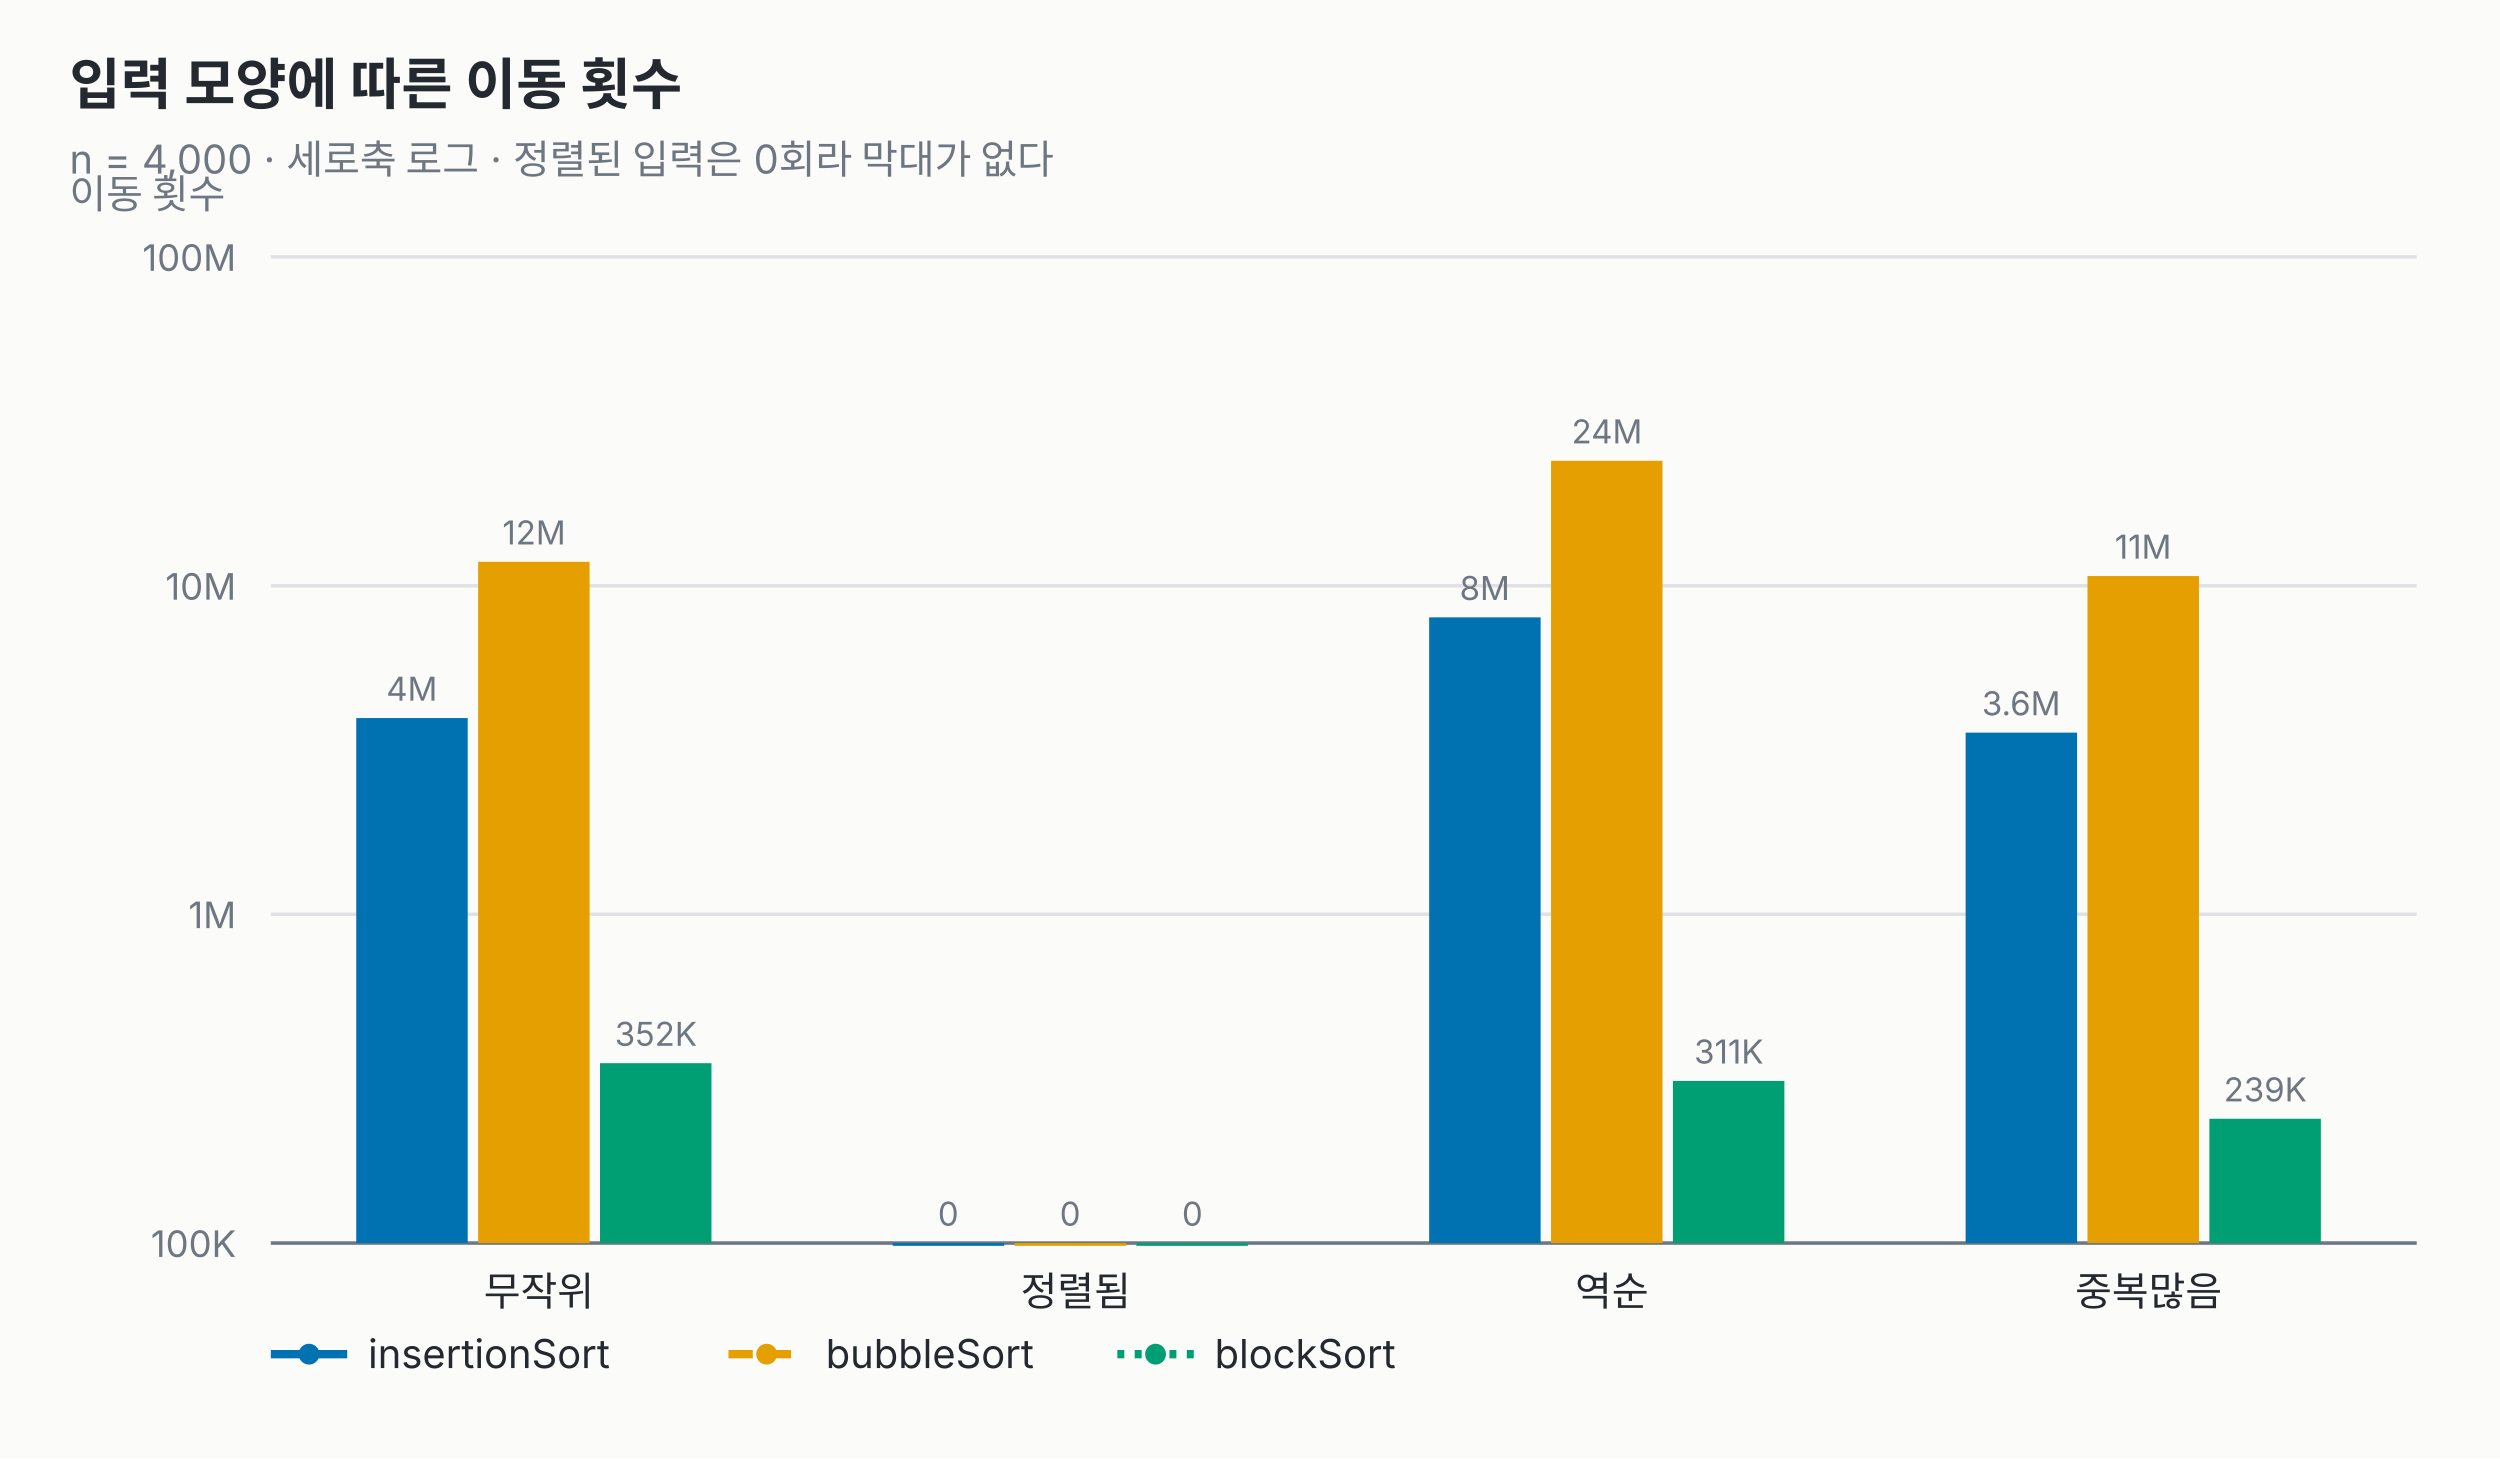
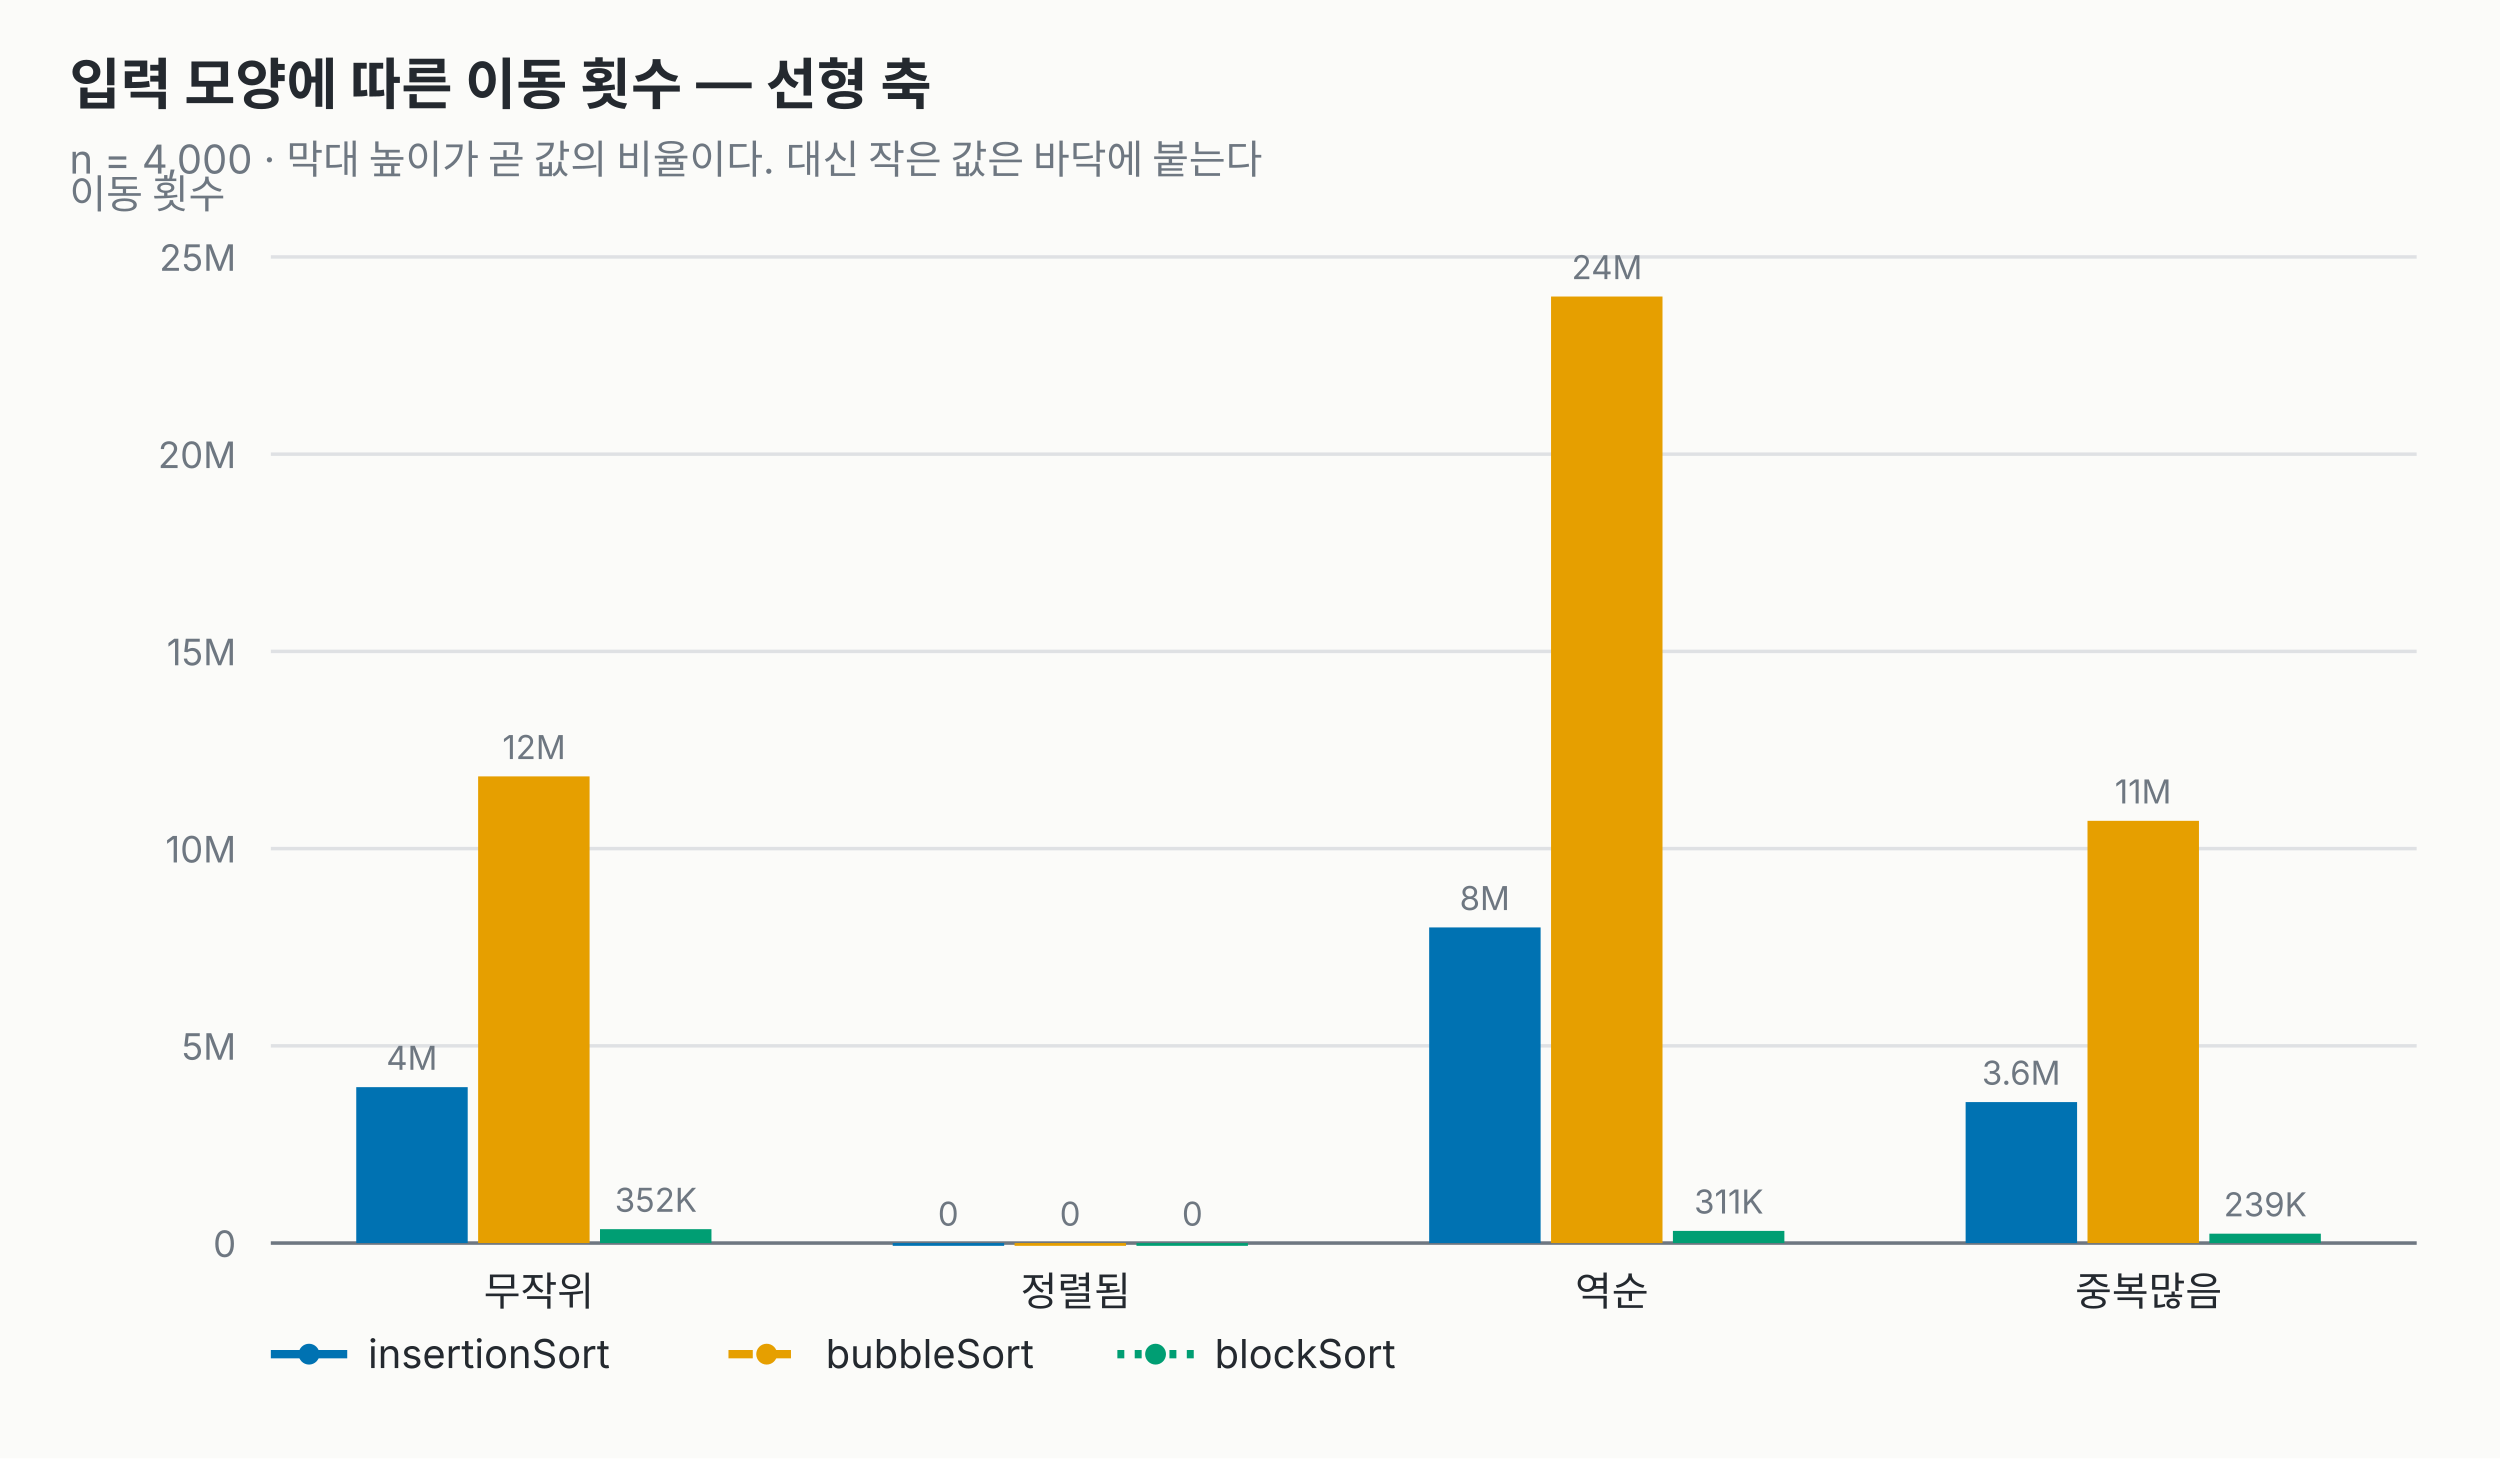
<svg xmlns="http://www.w3.org/2000/svg" width="720" height="420" viewBox="0 0 720 420" font-family="-apple-system, BlinkMacSystemFont, 'Segoe UI', 'Noto Sans KR', 'Apple SD Gothic Neo', 'Malgun Gothic', sans-serif">
  <rect width="720" height="420" fill="#fbfbf9" />
-   <text x="20.0" y="30.0" font-size="16" fill="#24292f" text-anchor="start" font-weight="600">입력 모양에 따른 이동 횟수</text>
-   <text x="20.0" y="50.0" font-size="11.5" fill="#6e7781" text-anchor="start" font-weight="400">n = 4,000 · 세로축 로그 · 정렬된 입력은 0회라 막대가 없다</text>
+   <text x="20.0" y="30.0" font-size="16" fill="#24292f" text-anchor="start" font-weight="600">입력 모양에 따른 이동 횟수 — 선형 축</text>
+   <text x="20.0" y="50.0" font-size="11.5" fill="#6e7781" text-anchor="start" font-weight="400">n = 4,000 · 막대 높이가 곧 값의 비율이다. 대신 작은 값은 바닥에 붙는다</text>
  <line x1="78.0" y1="358.0" x2="696.0" y2="358.0" stroke="#dfe1e4" stroke-width="1" stroke-dasharray="none" />
-   <text x="68.0" y="362.0" font-size="10.5" fill="#6e7781" text-anchor="end" font-weight="400">100K</text>
-   <line x1="78.0" y1="263.3" x2="696.0" y2="263.3" stroke="#dfe1e4" stroke-width="1" stroke-dasharray="none" />
-   <text x="68.0" y="267.3" font-size="10.5" fill="#6e7781" text-anchor="end" font-weight="400">1M</text>
-   <line x1="78.0" y1="168.7" x2="696.0" y2="168.7" stroke="#dfe1e4" stroke-width="1" stroke-dasharray="none" />
-   <text x="68.0" y="172.7" font-size="10.5" fill="#6e7781" text-anchor="end" font-weight="400">10M</text>
+   <text x="68.0" y="362.0" font-size="10.5" fill="#6e7781" text-anchor="end" font-weight="400">0</text>
+   <line x1="78.0" y1="301.2" x2="696.0" y2="301.2" stroke="#dfe1e4" stroke-width="1" stroke-dasharray="none" />
+   <text x="68.0" y="305.2" font-size="10.5" fill="#6e7781" text-anchor="end" font-weight="400">5M</text>
+   <line x1="78.0" y1="244.4" x2="696.0" y2="244.4" stroke="#dfe1e4" stroke-width="1" stroke-dasharray="none" />
+   <text x="68.0" y="248.4" font-size="10.5" fill="#6e7781" text-anchor="end" font-weight="400">10M</text>
+   <line x1="78.0" y1="187.6" x2="696.0" y2="187.6" stroke="#dfe1e4" stroke-width="1" stroke-dasharray="none" />
+   <text x="68.0" y="191.6" font-size="10.5" fill="#6e7781" text-anchor="end" font-weight="400">15M</text>
+   <line x1="78.0" y1="130.8" x2="696.0" y2="130.8" stroke="#dfe1e4" stroke-width="1" stroke-dasharray="none" />
+   <text x="68.0" y="134.8" font-size="10.5" fill="#6e7781" text-anchor="end" font-weight="400">20M</text>
  <line x1="78.0" y1="74.0" x2="696.0" y2="74.0" stroke="#dfe1e4" stroke-width="1" stroke-dasharray="none" />
-   <text x="68.0" y="78.0" font-size="10.5" fill="#6e7781" text-anchor="end" font-weight="400">100M</text>
+   <text x="68.0" y="78.0" font-size="10.5" fill="#6e7781" text-anchor="end" font-weight="400">25M</text>
  <line x1="78.0" y1="358.0" x2="696.0" y2="358.0" stroke="#6e7781" stroke-width="1" stroke-dasharray="none" />
  <text x="20.0" y="60.0" font-size="11.5" fill="#6e7781" text-anchor="start" font-weight="400">이동 횟수</text>
-   <rect x="102.6" y="206.8" width="32.1" height="151.2" fill="#0072B2" />
-   <text x="118.6" y="201.8" font-size="9.5" fill="#6e7781" text-anchor="middle" font-weight="400">4M</text>
-   <rect x="137.7" y="161.8" width="32.1" height="196.2" fill="#E69F00" />
-   <text x="153.8" y="156.8" font-size="9.5" fill="#6e7781" text-anchor="middle" font-weight="400">12M</text>
-   <rect x="172.8" y="306.2" width="32.1" height="51.8" fill="#009E73" />
-   <text x="188.9" y="301.2" font-size="9.5" fill="#6e7781" text-anchor="middle" font-weight="400">352K</text>
+   <rect x="102.6" y="313.1" width="32.1" height="44.9" fill="#0072B2" />
+   <text x="118.6" y="308.1" font-size="9.5" fill="#6e7781" text-anchor="middle" font-weight="400">4M</text>
+   <rect x="137.7" y="223.6" width="32.1" height="134.4" fill="#E69F00" />
+   <text x="153.8" y="218.6" font-size="9.5" fill="#6e7781" text-anchor="middle" font-weight="400">12M</text>
+   <rect x="172.8" y="354.0" width="32.1" height="4.0" fill="#009E73" />
+   <text x="188.9" y="349.0" font-size="9.5" fill="#6e7781" text-anchor="middle" font-weight="400">352K</text>
  <text x="155.2" y="376.0" font-size="11.5" fill="#24292f" text-anchor="middle" font-weight="400">무작위</text>
  <rect x="257.1" y="358.0" width="32.1" height="0.8" fill="#0072B2" />
  <text x="273.1" y="353.0" font-size="9.5" fill="#6e7781" text-anchor="middle" font-weight="400">0</text>
  <rect x="292.2" y="358.0" width="32.1" height="0.8" fill="#E69F00" />
  <text x="308.2" y="353.0" font-size="9.5" fill="#6e7781" text-anchor="middle" font-weight="400">0</text>
  <rect x="327.3" y="358.0" width="32.1" height="0.8" fill="#009E73" />
  <text x="343.4" y="353.0" font-size="9.5" fill="#6e7781" text-anchor="middle" font-weight="400">0</text>
  <text x="309.8" y="376.0" font-size="11.5" fill="#24292f" text-anchor="middle" font-weight="400">정렬됨</text>
-   <rect x="411.6" y="177.8" width="32.1" height="180.2" fill="#0072B2" />
-   <text x="427.6" y="172.8" font-size="9.5" fill="#6e7781" text-anchor="middle" font-weight="400">8M</text>
-   <rect x="446.7" y="132.7" width="32.1" height="225.3" fill="#E69F00" />
-   <text x="462.8" y="127.7" font-size="9.5" fill="#6e7781" text-anchor="middle" font-weight="400">24M</text>
-   <rect x="481.8" y="311.3" width="32.1" height="46.7" fill="#009E73" />
-   <text x="497.9" y="306.3" font-size="9.5" fill="#6e7781" text-anchor="middle" font-weight="400">311K</text>
+   <rect x="411.6" y="267.1" width="32.1" height="90.9" fill="#0072B2" />
+   <text x="427.6" y="262.1" font-size="9.5" fill="#6e7781" text-anchor="middle" font-weight="400">8M</text>
+   <rect x="446.7" y="85.4" width="32.1" height="272.6" fill="#E69F00" />
+   <text x="462.8" y="80.4" font-size="9.5" fill="#6e7781" text-anchor="middle" font-weight="400">24M</text>
+   <rect x="481.8" y="354.5" width="32.1" height="3.5" fill="#009E73" />
+   <text x="497.9" y="349.5" font-size="9.5" fill="#6e7781" text-anchor="middle" font-weight="400">311K</text>
  <text x="464.2" y="376.0" font-size="11.5" fill="#24292f" text-anchor="middle" font-weight="400">역순</text>
-   <rect x="566.1" y="211.0" width="32.1" height="147.0" fill="#0072B2" />
-   <text x="582.1" y="206.0" font-size="9.5" fill="#6e7781" text-anchor="middle" font-weight="400">3.6M</text>
-   <rect x="601.2" y="165.9" width="32.1" height="192.1" fill="#E69F00" />
-   <text x="617.2" y="160.9" font-size="9.5" fill="#6e7781" text-anchor="middle" font-weight="400">11M</text>
-   <rect x="636.3" y="322.2" width="32.1" height="35.8" fill="#009E73" />
-   <text x="652.4" y="317.2" font-size="9.5" fill="#6e7781" text-anchor="middle" font-weight="400">239K</text>
+   <rect x="566.1" y="317.4" width="32.1" height="40.6" fill="#0072B2" />
+   <text x="582.1" y="312.4" font-size="9.5" fill="#6e7781" text-anchor="middle" font-weight="400">3.6M</text>
+   <rect x="601.2" y="236.4" width="32.1" height="121.6" fill="#E69F00" />
+   <text x="617.2" y="231.4" font-size="9.5" fill="#6e7781" text-anchor="middle" font-weight="400">11M</text>
+   <rect x="636.3" y="355.3" width="32.1" height="2.7" fill="#009E73" />
+   <text x="652.4" y="350.3" font-size="9.5" fill="#6e7781" text-anchor="middle" font-weight="400">239K</text>
  <text x="618.8" y="376.0" font-size="11.5" fill="#24292f" text-anchor="middle" font-weight="400">중복많음</text>
  <line x1="78.0" y1="390.0" x2="100.0" y2="390.0" stroke="#0072B2" stroke-width="2.4" stroke-dasharray="none" />
  <circle cx="89.0" cy="390.0" r="3" fill="#0072B2" />
  <text x="106.0" y="394.0" font-size="11.5" fill="#24292f" text-anchor="start" font-weight="400">insertionSort</text>
  <line x1="209.8" y1="390.0" x2="231.8" y2="390.0" stroke="#E69F00" stroke-width="2.4" stroke-dasharray="7 4" />
  <circle cx="220.8" cy="390.0" r="3" fill="#E69F00" />
  <text x="237.8" y="394.0" font-size="11.5" fill="#24292f" text-anchor="start" font-weight="400">bubbleSort</text>
  <line x1="321.8" y1="390.0" x2="343.8" y2="390.0" stroke="#009E73" stroke-width="2.4" stroke-dasharray="2 3" />
  <circle cx="332.8" cy="390.0" r="3" fill="#009E73" />
  <text x="349.8" y="394.0" font-size="11.5" fill="#24292f" text-anchor="start" font-weight="400">blockSort</text>
</svg>
